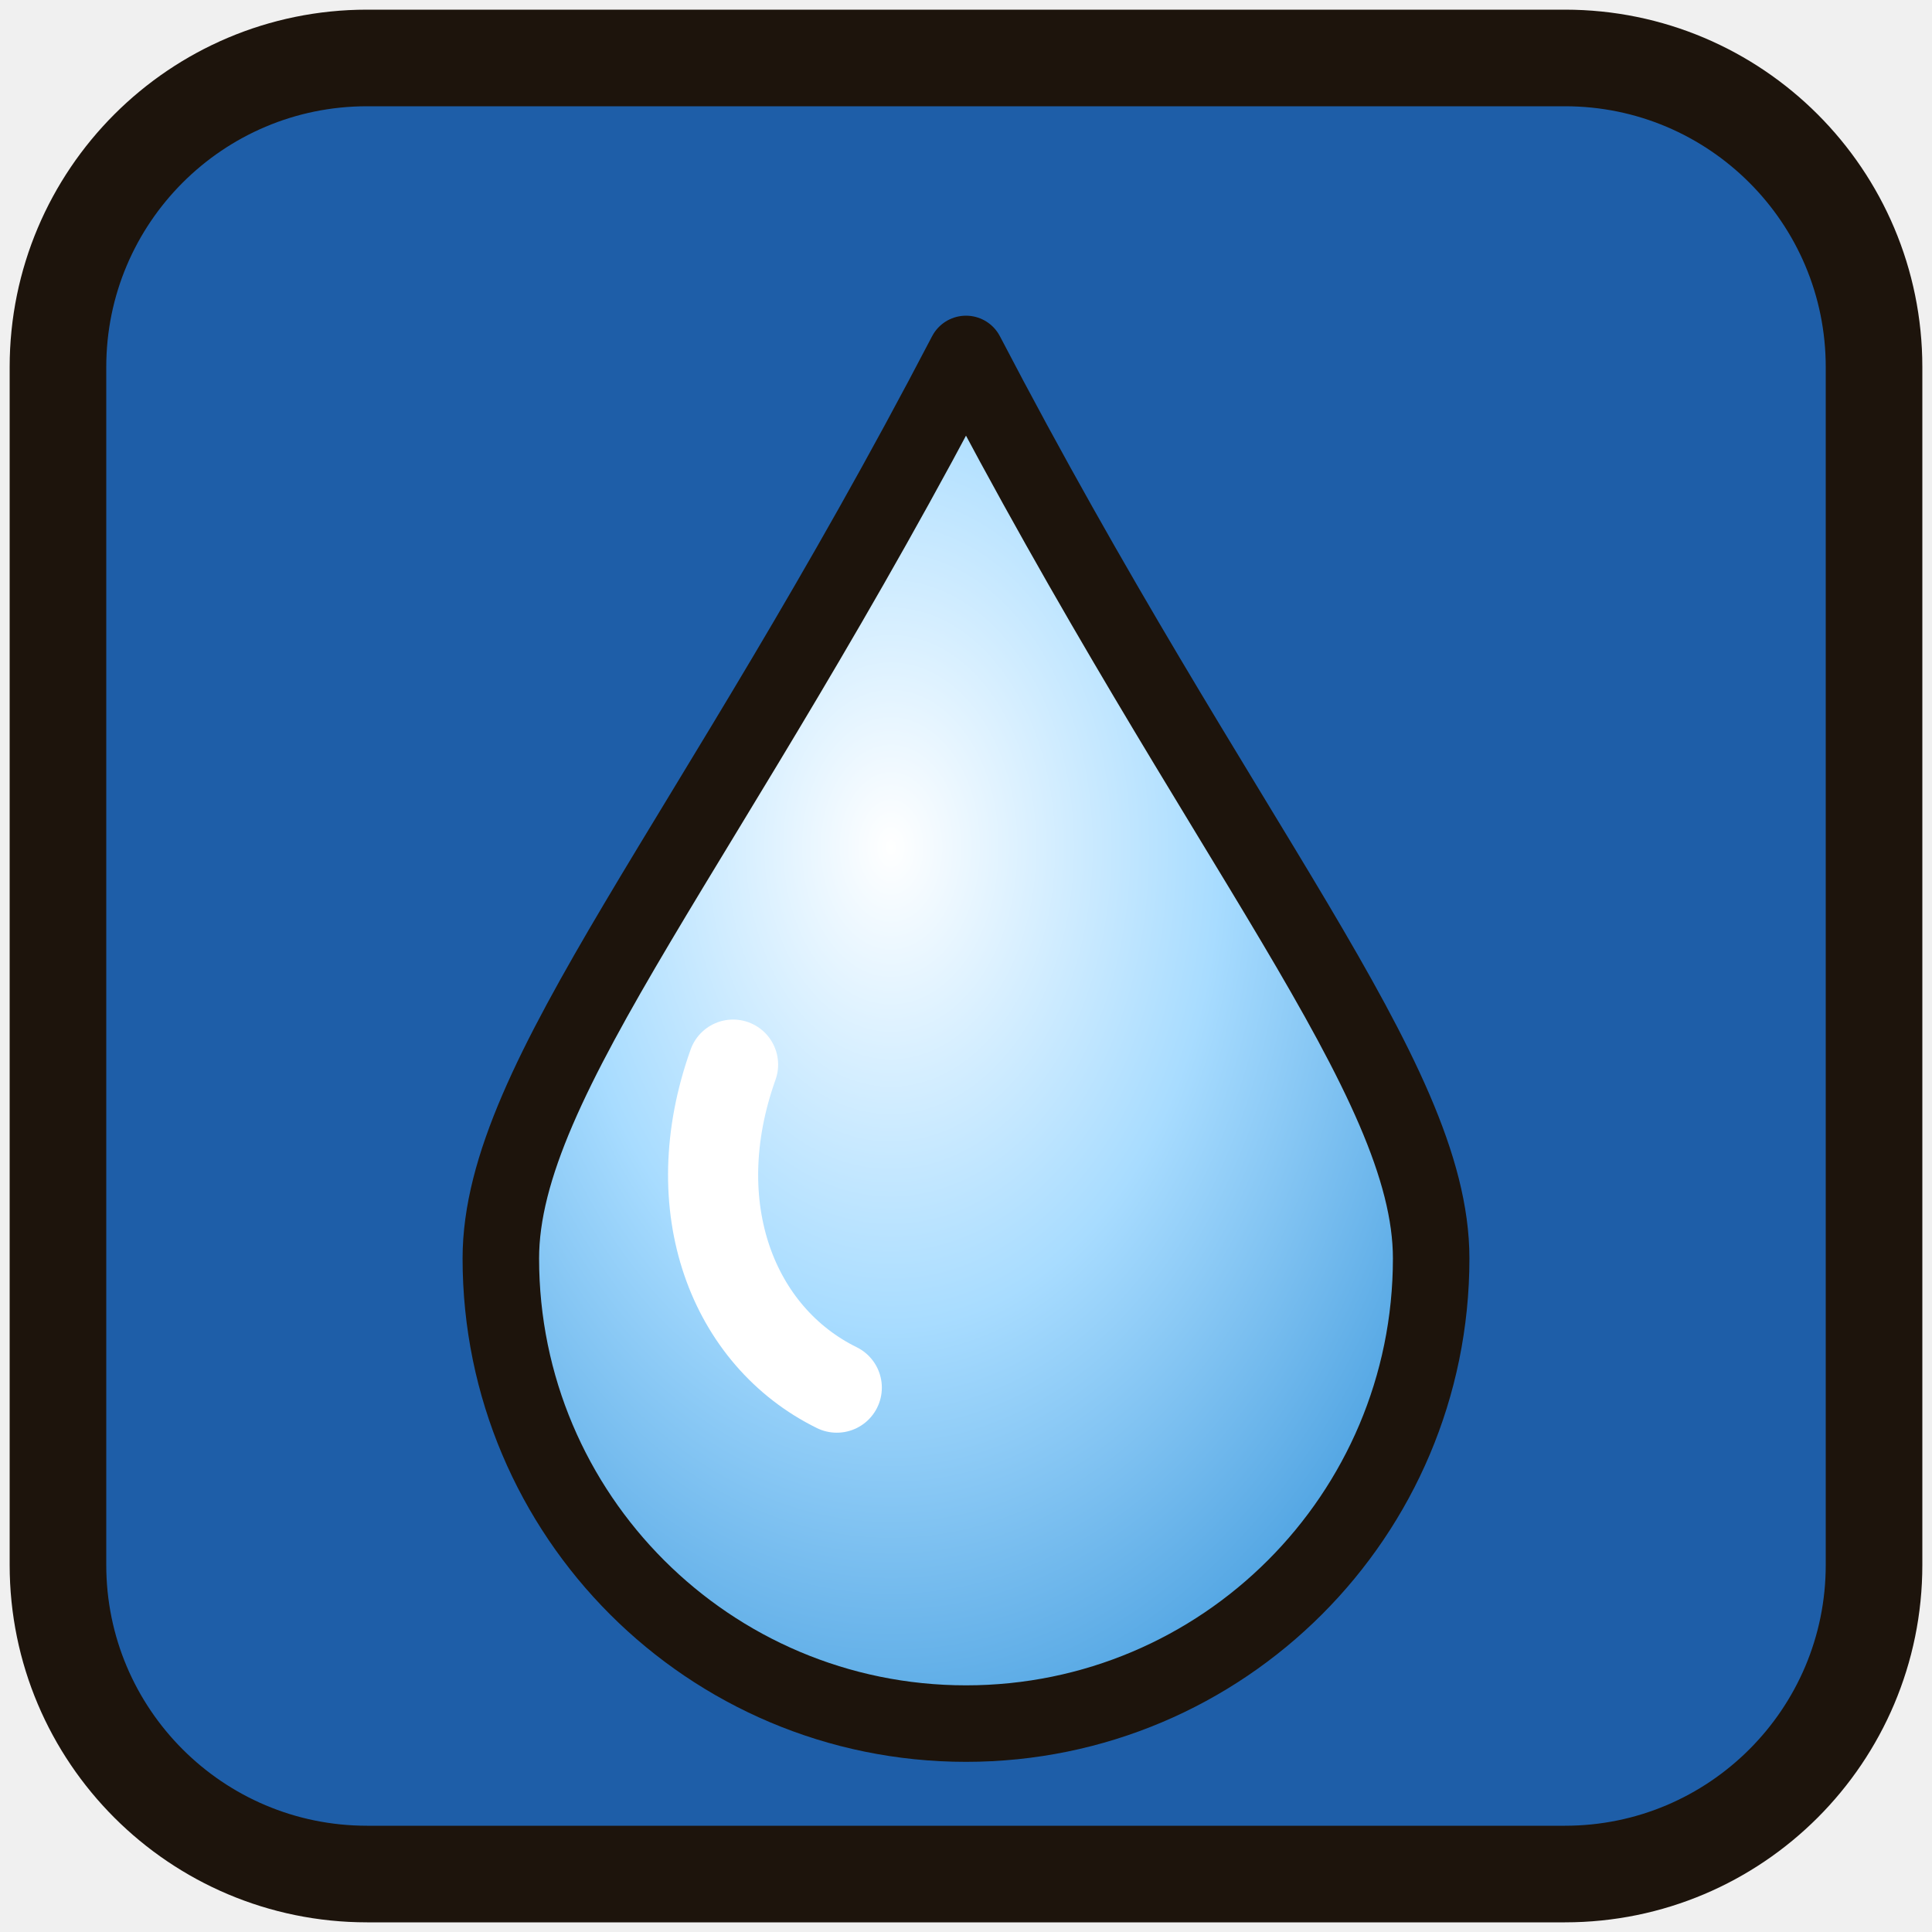
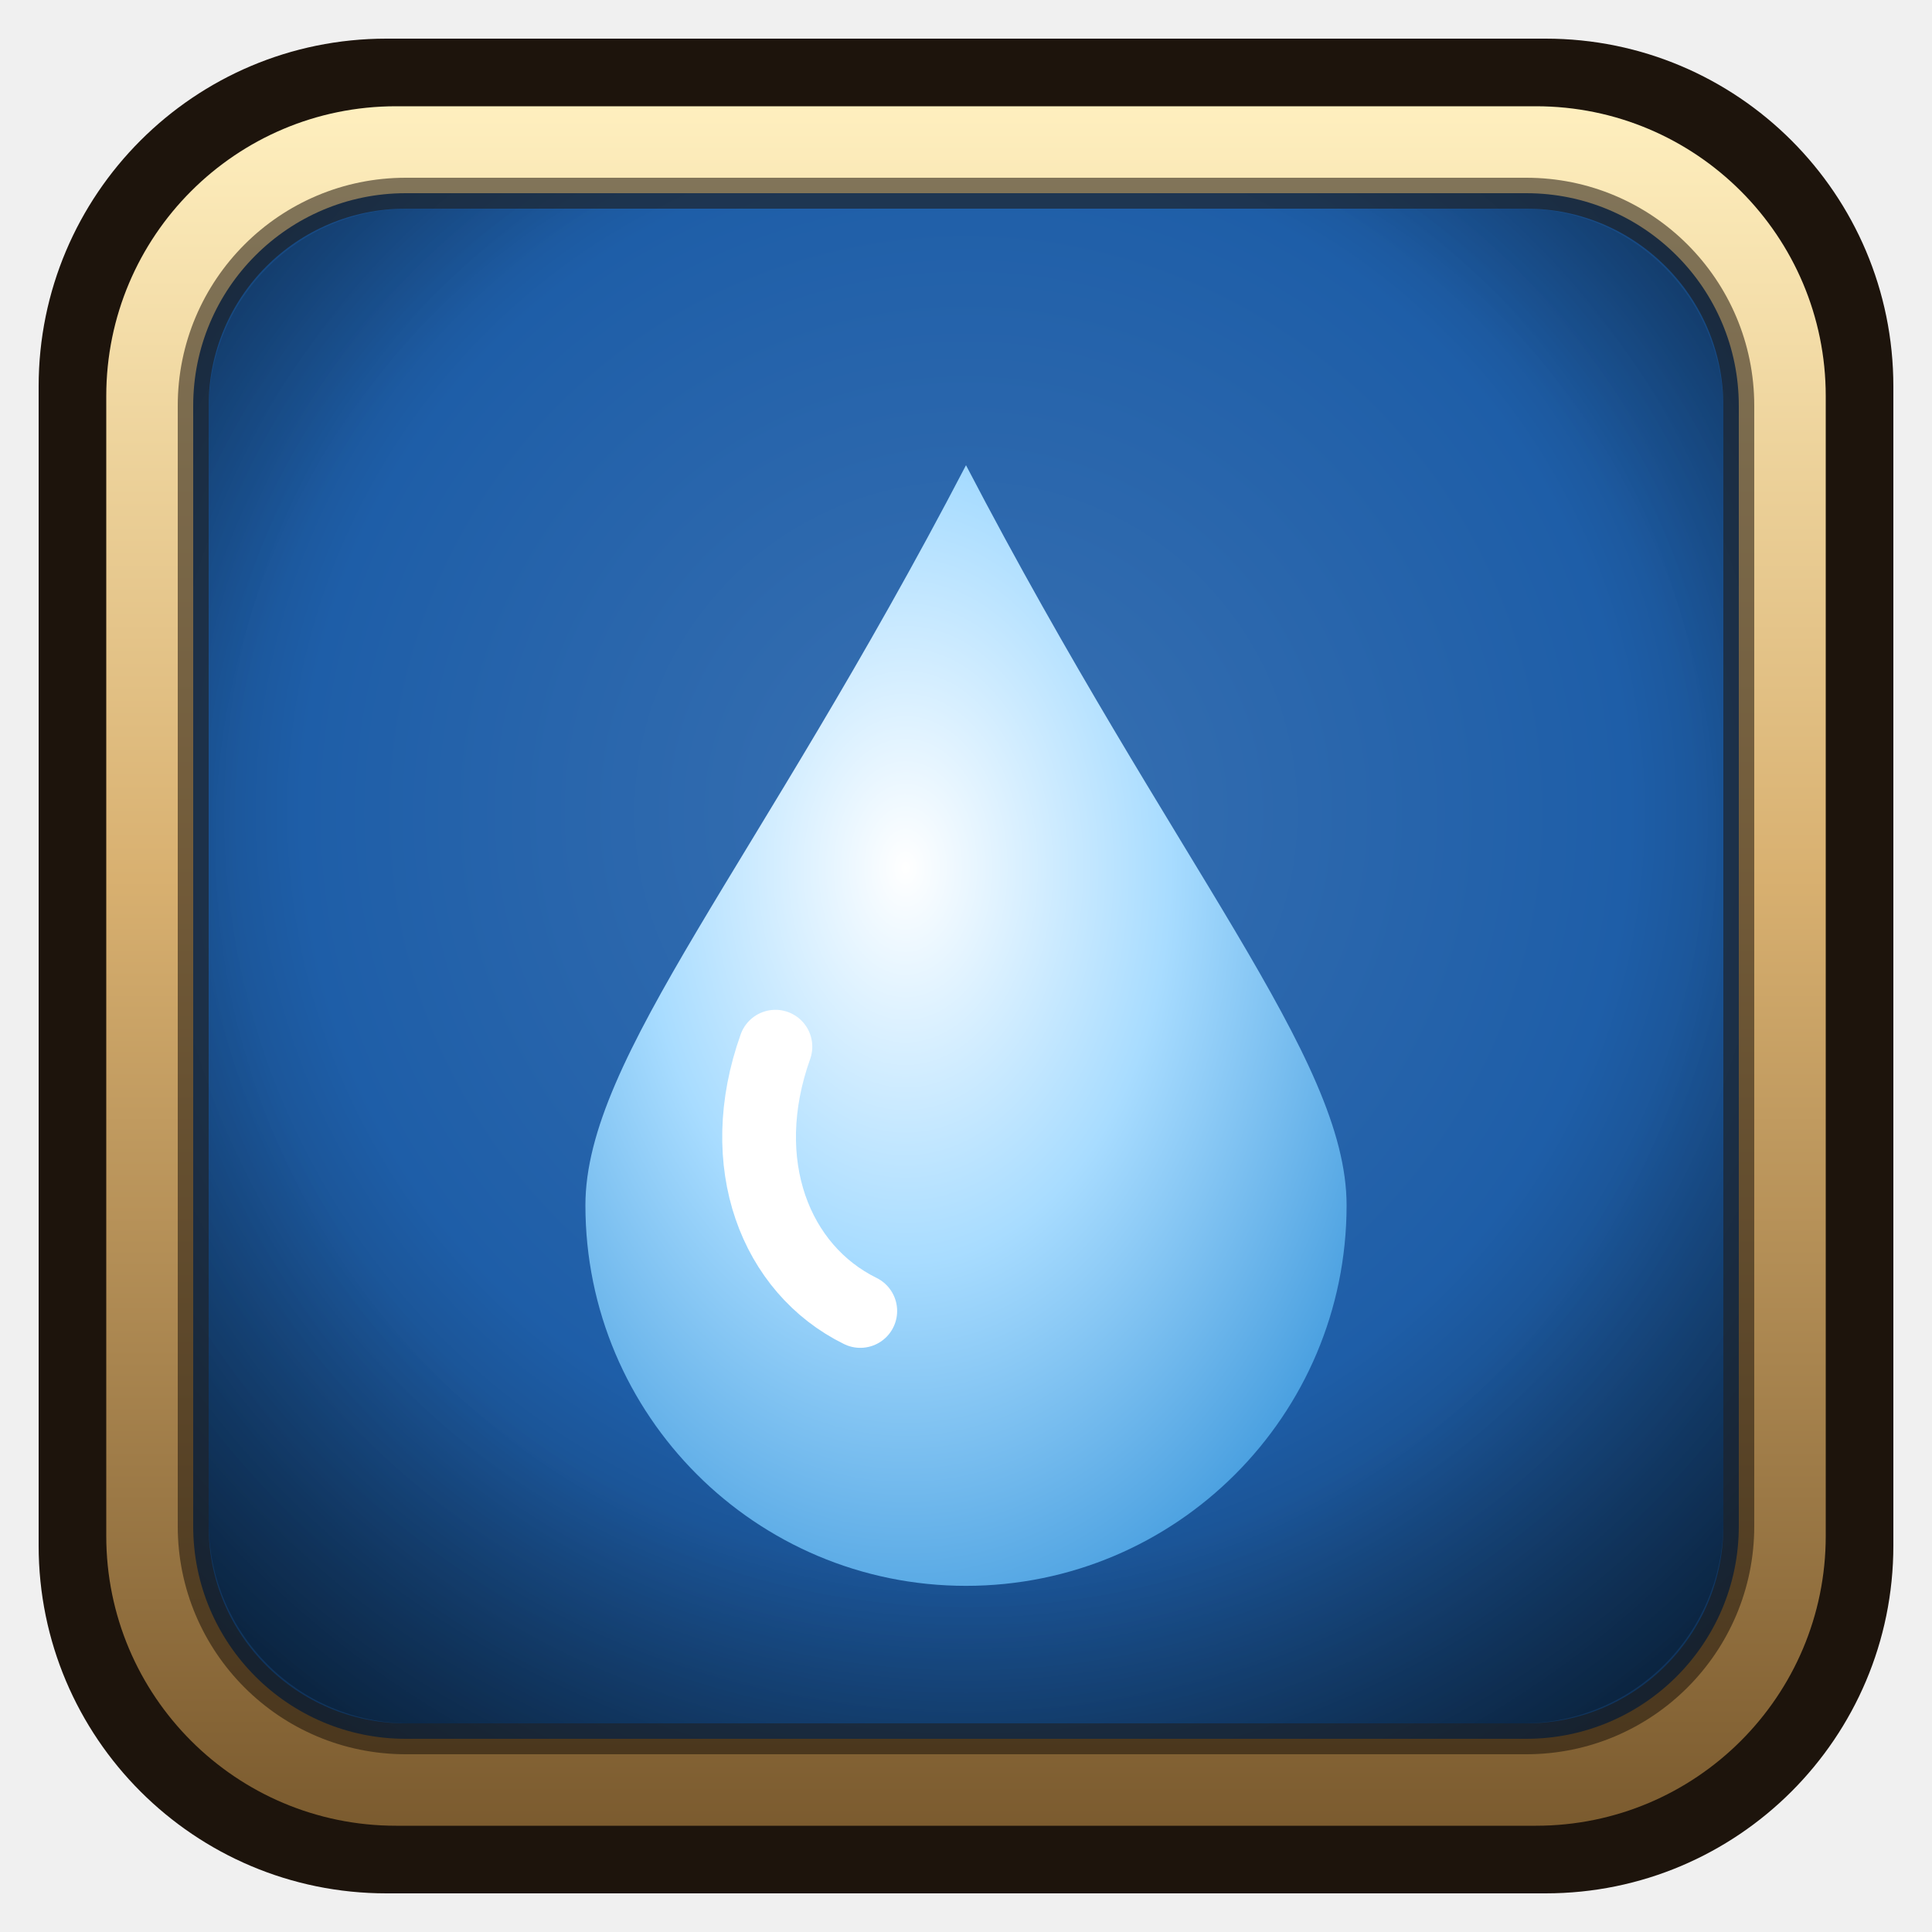
<svg xmlns="http://www.w3.org/2000/svg" viewBox="0 0 100 100" width="100" height="100">
  <defs>
    <radialGradient id="p0" cx="42%" cy="36%" r="70%">
      <stop offset="0.00" stop-color="#ffffff" />
      <stop offset="0.50" stop-color="#a8dcff" />
      <stop offset="1.00" stop-color="#4aa0e0" />
    </radialGradient>
  </defs>
  <g transform="translate(0.0,0.0) scale(1)">
-     <rect x="3" y="3" width="94" height="94" rx="16" fill="#1e5ea8" stroke="#1d140c" stroke-width="5" />
-     <g transform="translate(6 6) scale(.88)">
-       <path d="M50 14.0C65.048 42.88 77.36 56.56 77.36 67.2A27.36 27.36 0 0 1 22.64 67.2C22.64 56.56 34.952 42.88 50 14.0Z" fill="url(#p0)" stroke="#1d140c" stroke-width="4.5" stroke-linejoin="round" stroke-linecap="round" />
+     <defs>
+       <radialGradient id="res-water-face" cx=".5" cy=".4" r=".72">
+         <stop offset="0" stop-color="#3971b2" />
+         <stop offset=".6" stop-color="#1e5ea8" />
+         <stop offset="1" stop-color="#10345c" />
+       </radialGradient>
+       <linearGradient id="res-water-rim" x1="0" y1="0" x2="0" y2="1">
+         <stop offset="0" stop-color="#fff0c0" />
+         <stop offset=".45" stop-color="#d8b070" />
+         <stop offset="1" stop-color="#7a5a2e" />
+       </linearGradient>
+       <radialGradient id="res-water-inner" cx=".5" cy=".42" r=".7">
+         <stop offset=".68" stop-color="#000" stop-opacity="0" />
+         <stop offset="1" stop-color="#000" stop-opacity=".3" />
+       </radialGradient>
+     </defs>
+     <rect x="2" y="2" width="96" height="96" rx="18" fill="#1d140c" />
+     <rect x="5.5" y="5.5" width="89" height="89" rx="15" fill="url(#res-water-rim)" />
+     <rect x="10" y="10" width="80" height="80" rx="11" fill="url(#res-water-face)" stroke="#1d140c" stroke-opacity=".55" stroke-width="1.6" />
+     <rect x="10.8" y="10.8" width="78.4" height="78.4" rx="10.4" fill="url(#res-water-inner)" />
+     <g transform="translate(14 14) scale(.72)">
+       <path d="M50 14.0C65.048 42.88 77.36 56.56 77.36 67.2A27.36 27.36 0 0 1 22.64 67.2C22.64 56.56 34.952 42.88 50 14.0Z" fill="url(#p0)" stroke-linejoin="round" stroke-linecap="round" />
      <path d="M36.3 55.8C33.3 64.2 36.3 71.8 42.4 74.8" fill="none" stroke="#ffffff" stroke-width="5.3" stroke-linecap="round" />
    </g>
  </g>
</svg>
